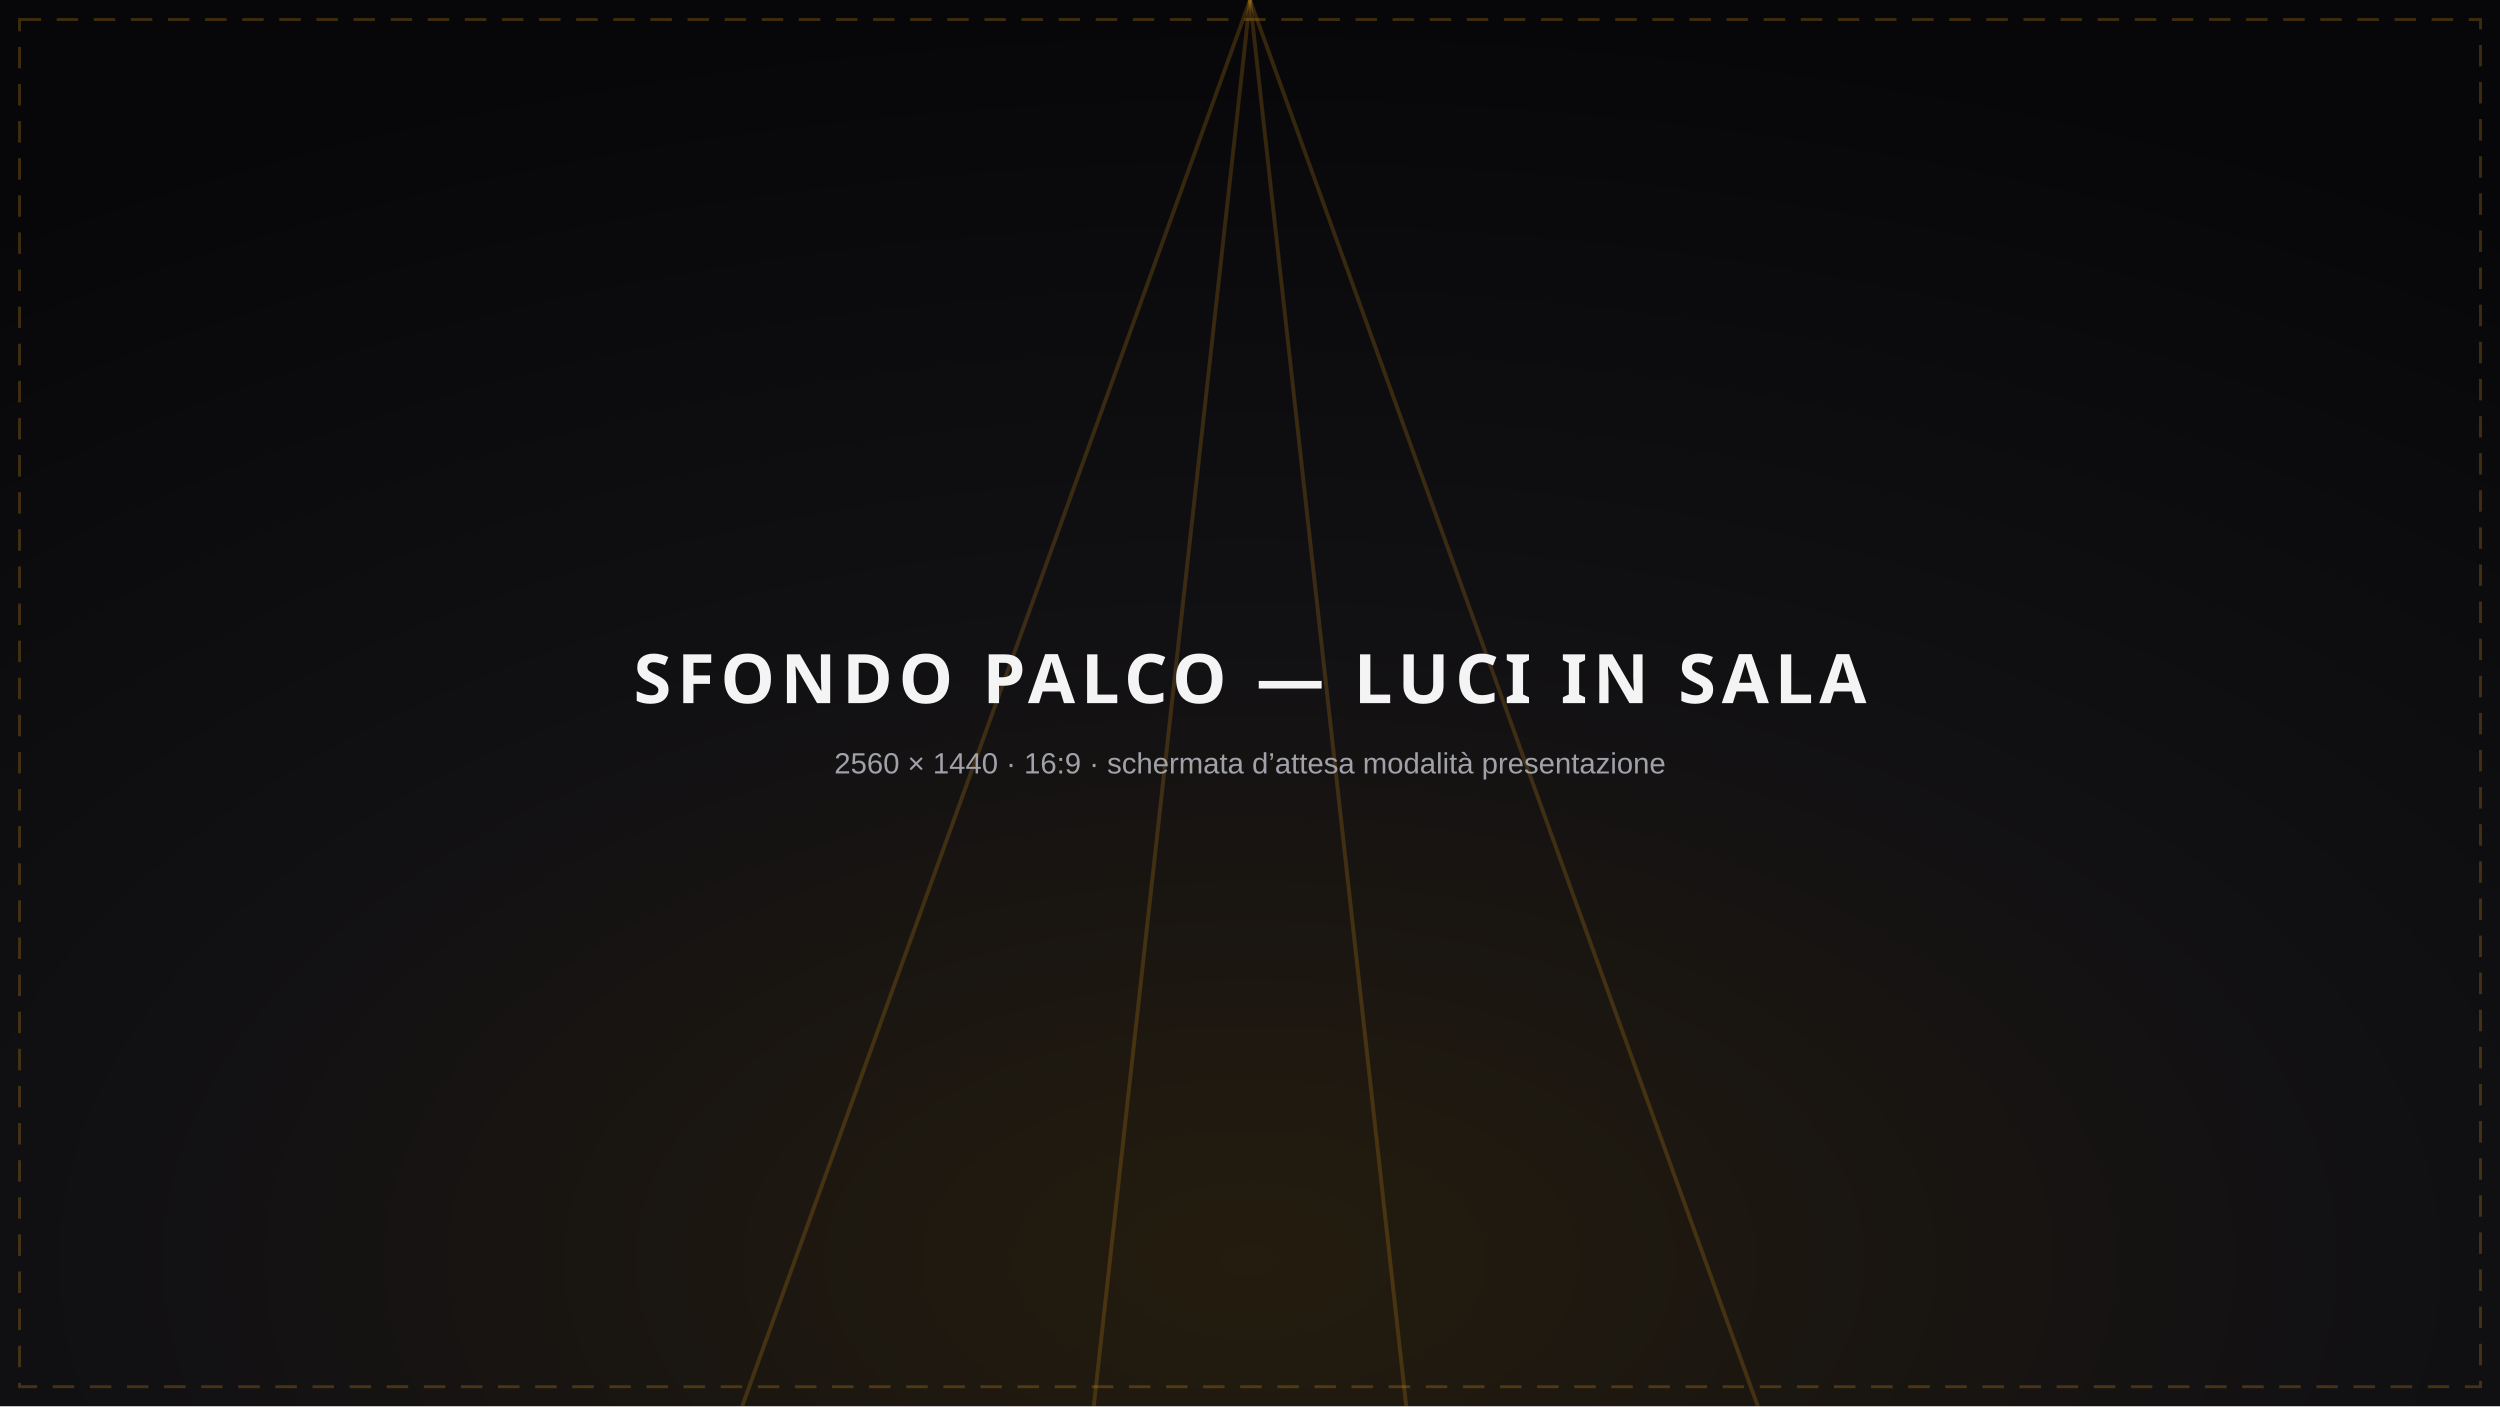
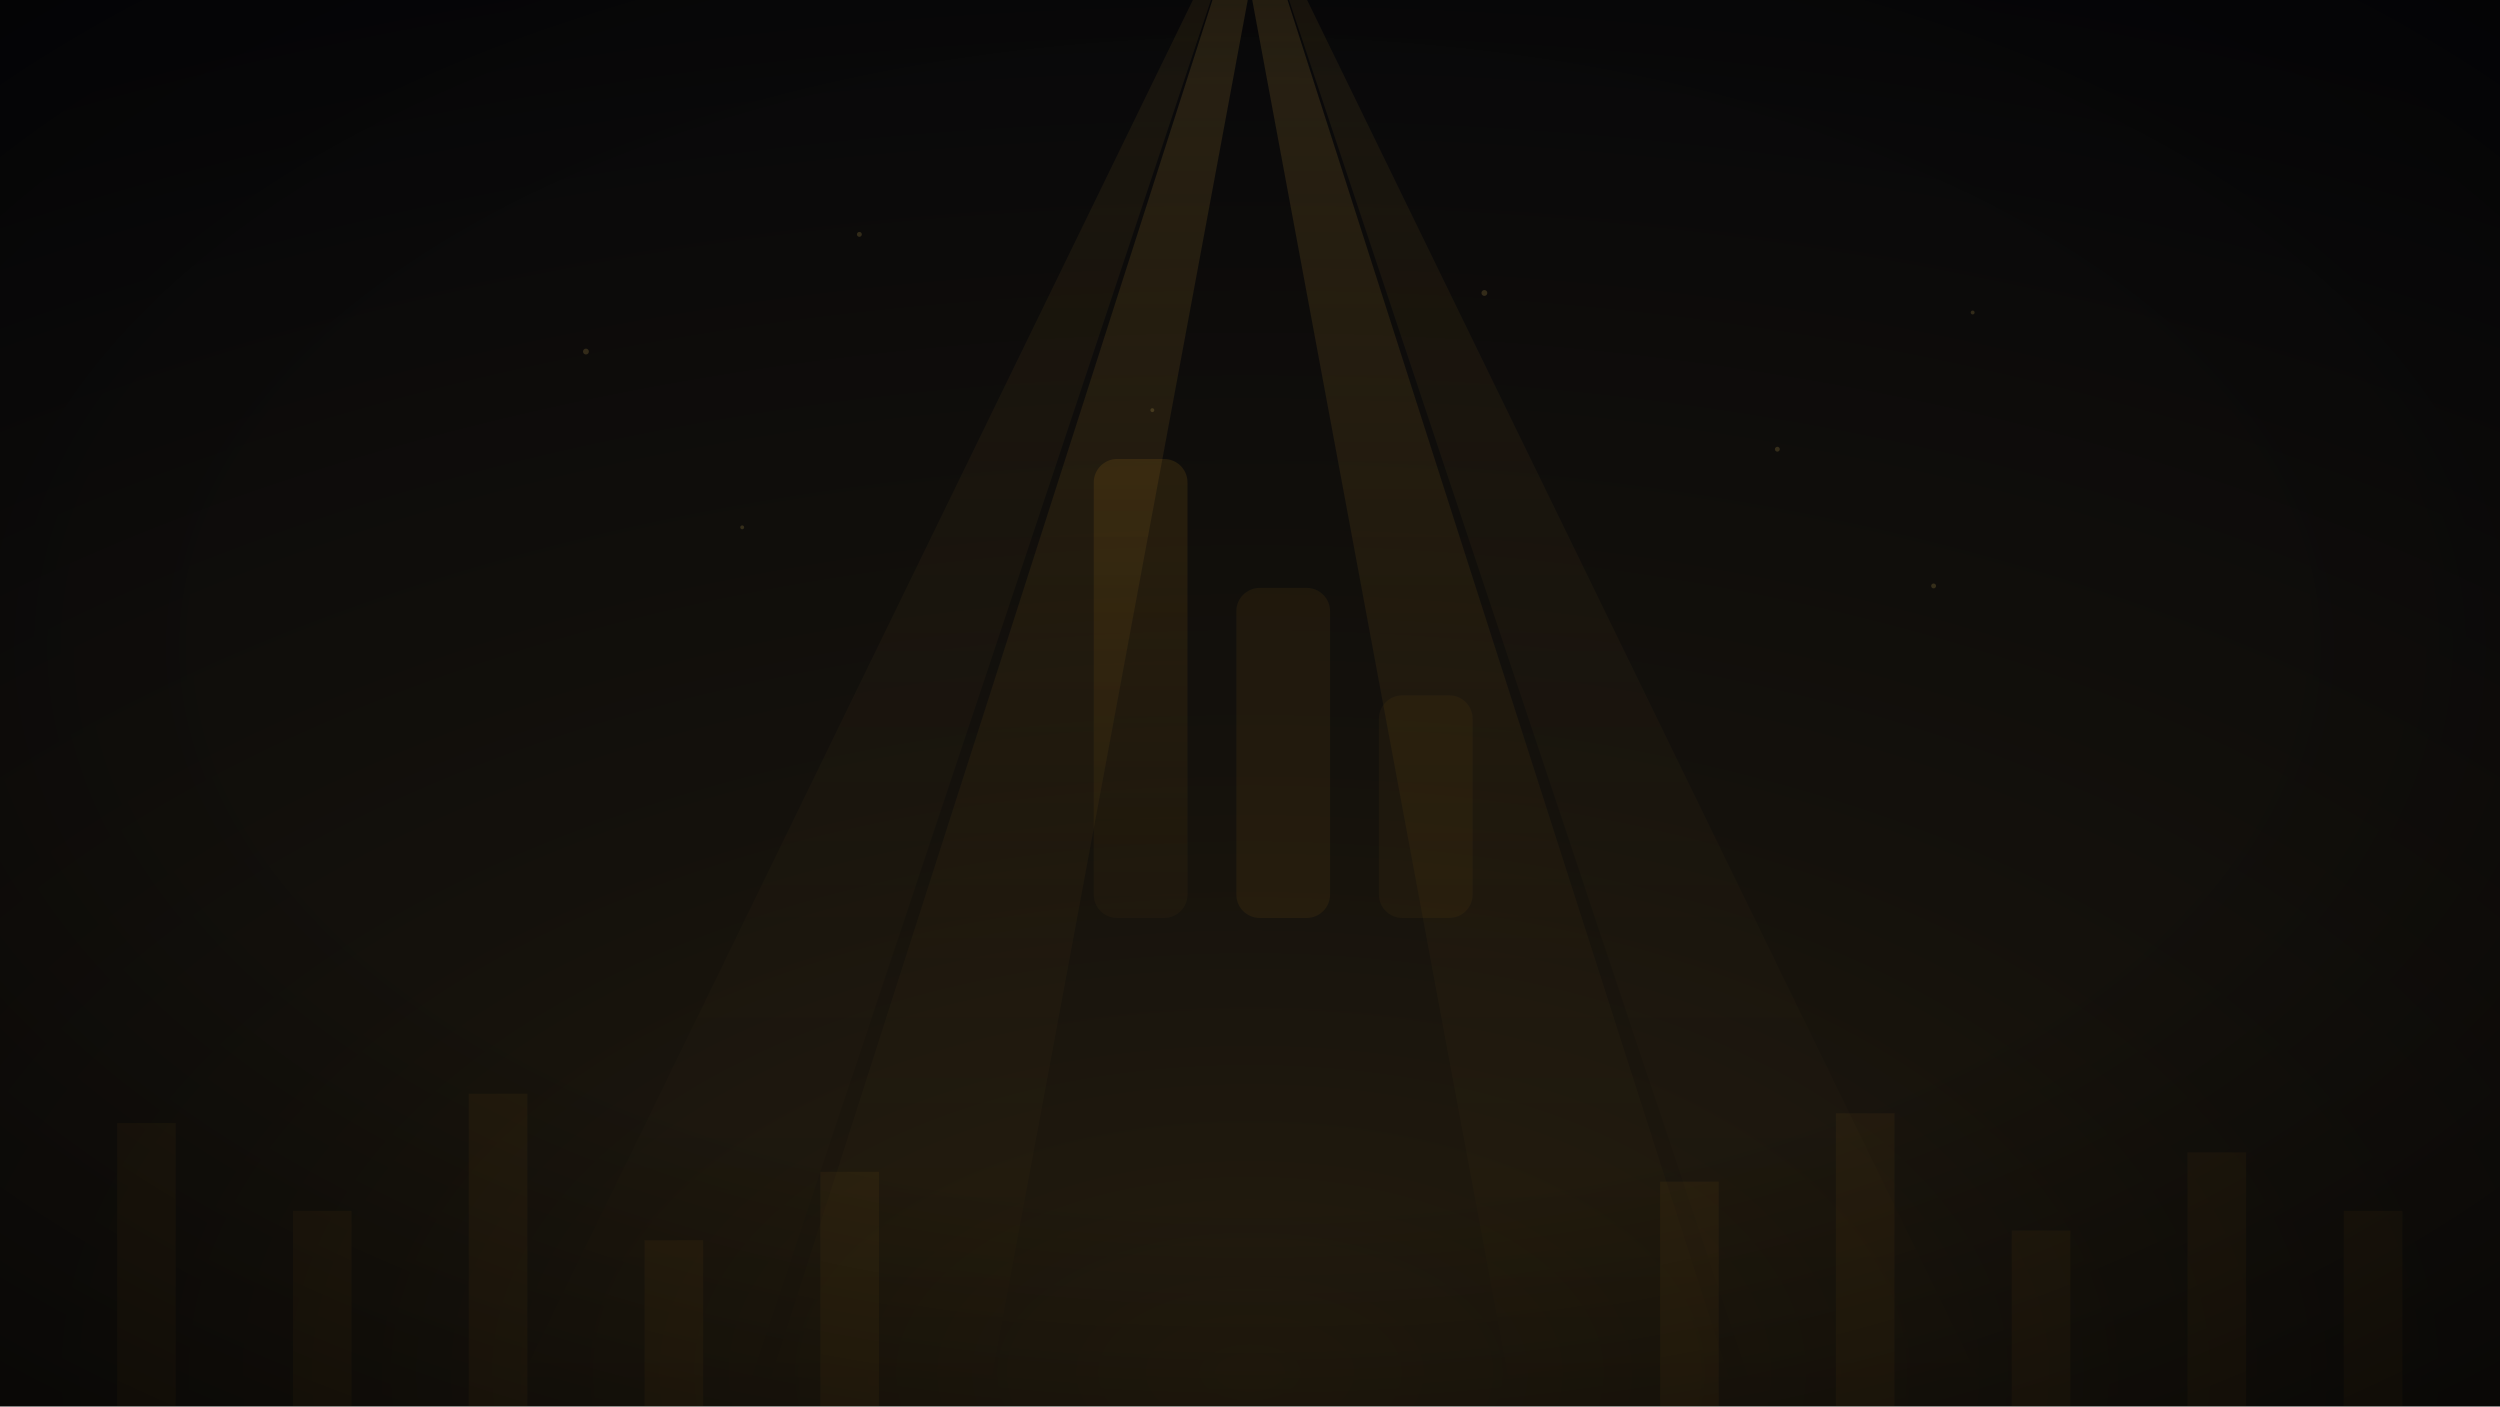
- <svg xmlns="http://www.w3.org/2000/svg" width="2560" height="1440" viewBox="0 0 2560 1440" role="img" aria-label="Sfondo palco Classifica in attesa — segnaposto">
+ <svg xmlns="http://www.w3.org/2000/svg" width="2560" height="1440" viewBox="0 0 2560 1440" role="img" aria-label="">
  <defs>
-     <radialGradient id="stage" cx="0.5" cy="0.9" r="0.9">
+     <radialGradient id="floor" cx="0.5" cy="0.98" r="1.05">
      <stop offset="0" stop-color="#241c0e" />
-       <stop offset="0.5" stop-color="#111013" />
+       <stop offset="0.42" stop-color="#14110c" />
      <stop offset="1" stop-color="#070709" />
    </radialGradient>
+     <linearGradient id="beam2" x1="0" y1="0" x2="0" y2="1">
+       <stop offset="0" stop-color="#ffca57" stop-opacity="0.14" />
+       <stop offset="0.7" stop-color="#ffb020" stop-opacity="0.03" />
+       <stop offset="1" stop-color="#ffb020" stop-opacity="0" />
+     </linearGradient>
+     <linearGradient id="markfade" x1="0" y1="0" x2="0" y2="1">
+       <stop offset="0" stop-color="#ffb020" stop-opacity="0.10" />
+       <stop offset="1" stop-color="#ffb020" stop-opacity="0.03" />
+     </linearGradient>
+     <radialGradient id="vig2" cx="0.5" cy="0.46" r="0.8">
+       <stop offset="0.5" stop-color="#000000" stop-opacity="0" />
+       <stop offset="1" stop-color="#000000" stop-opacity="0.6" />
+     </radialGradient>
  </defs>
-   <rect width="2560" height="1440" fill="url(#stage)" />
-   <rect x="20" y="20" width="2520" height="1400" fill="none" stroke="#ffb020" stroke-opacity="0.22" stroke-width="3" stroke-dasharray="22 16" />
-   <g stroke="#ffb020" stroke-opacity="0.18" stroke-width="4">
-     <line x1="1280" y1="0" x2="760" y2="1440" />
-     <line x1="1280" y1="0" x2="1800" y2="1440" />
-     <line x1="1280" y1="0" x2="1120" y2="1440" />
-     <line x1="1280" y1="0" x2="1440" y2="1440" />
+   <rect width="2560" height="1440" fill="#070709" />
+   <rect width="2560" height="1440" fill="url(#floor)" />
+   <g>
+     <polygon points="1280,-120 780,1440 1010,1440 1300,-120" fill="url(#beam2)" />
+     <polygon points="1280,-120 1780,1440 1550,1440 1260,-120" fill="url(#beam2)" />
+     <polygon points="1280,-120 520,1440 760,1440" fill="url(#beam2)" opacity="0.55" />
+     <polygon points="1280,-120 2040,1440 1800,1440" fill="url(#beam2)" opacity="0.55" />
  </g>
-   <text x="1280" y="720" text-anchor="middle" font-family="'Space Grotesk','Segoe UI',sans-serif" font-size="70" font-weight="700" fill="#f4f4f5" letter-spacing="6">SFONDO PALCO — LUCI IN SALA</text>
-   <text x="1280" y="792" text-anchor="middle" font-family="'Segoe UI',Arial,sans-serif" font-size="30" fill="#a1a1aa">2560 × 1440 · 16:9 · schermata d’attesa modalità presentazione</text>
+   <g>
+     <rect x="1120" y="470" width="96" height="470" rx="24" fill="url(#markfade)" />
+     <rect x="1266" y="602" width="96" height="338" rx="24" fill="#ffb020" opacity="0.06" />
+     <rect x="1412" y="712" width="96" height="228" rx="24" fill="#ffb020" opacity="0.04" />
+   </g>
+   <g fill="#ffb020" opacity="0.05">
+     <rect x="120" y="1150" width="60" height="290" />
+     <rect x="300" y="1240" width="60" height="200" />
+     <rect x="480" y="1120" width="60" height="320" />
+     <rect x="660" y="1270" width="60" height="170" />
+     <rect x="840" y="1200" width="60" height="240" />
+     <rect x="1700" y="1210" width="60" height="230" />
+     <rect x="1880" y="1140" width="60" height="300" />
+     <rect x="2060" y="1260" width="60" height="180" />
+     <rect x="2240" y="1180" width="60" height="260" />
+     <rect x="2400" y="1240" width="60" height="200" />
+   </g>
+   <g fill="#ffd76a" opacity="0.16">
+     <circle cx="600" cy="360" r="3" />
+     <circle cx="880" cy="240" r="2.5" />
+     <circle cx="1180" cy="420" r="2" />
+     <circle cx="1520" cy="300" r="3" />
+     <circle cx="1820" cy="460" r="2.5" />
+     <circle cx="2020" cy="320" r="2" />
+     <circle cx="760" cy="540" r="2" />
+     <circle cx="1980" cy="600" r="2.5" />
+   </g>
+   <rect width="2560" height="1440" fill="url(#vig2)" />
</svg>
